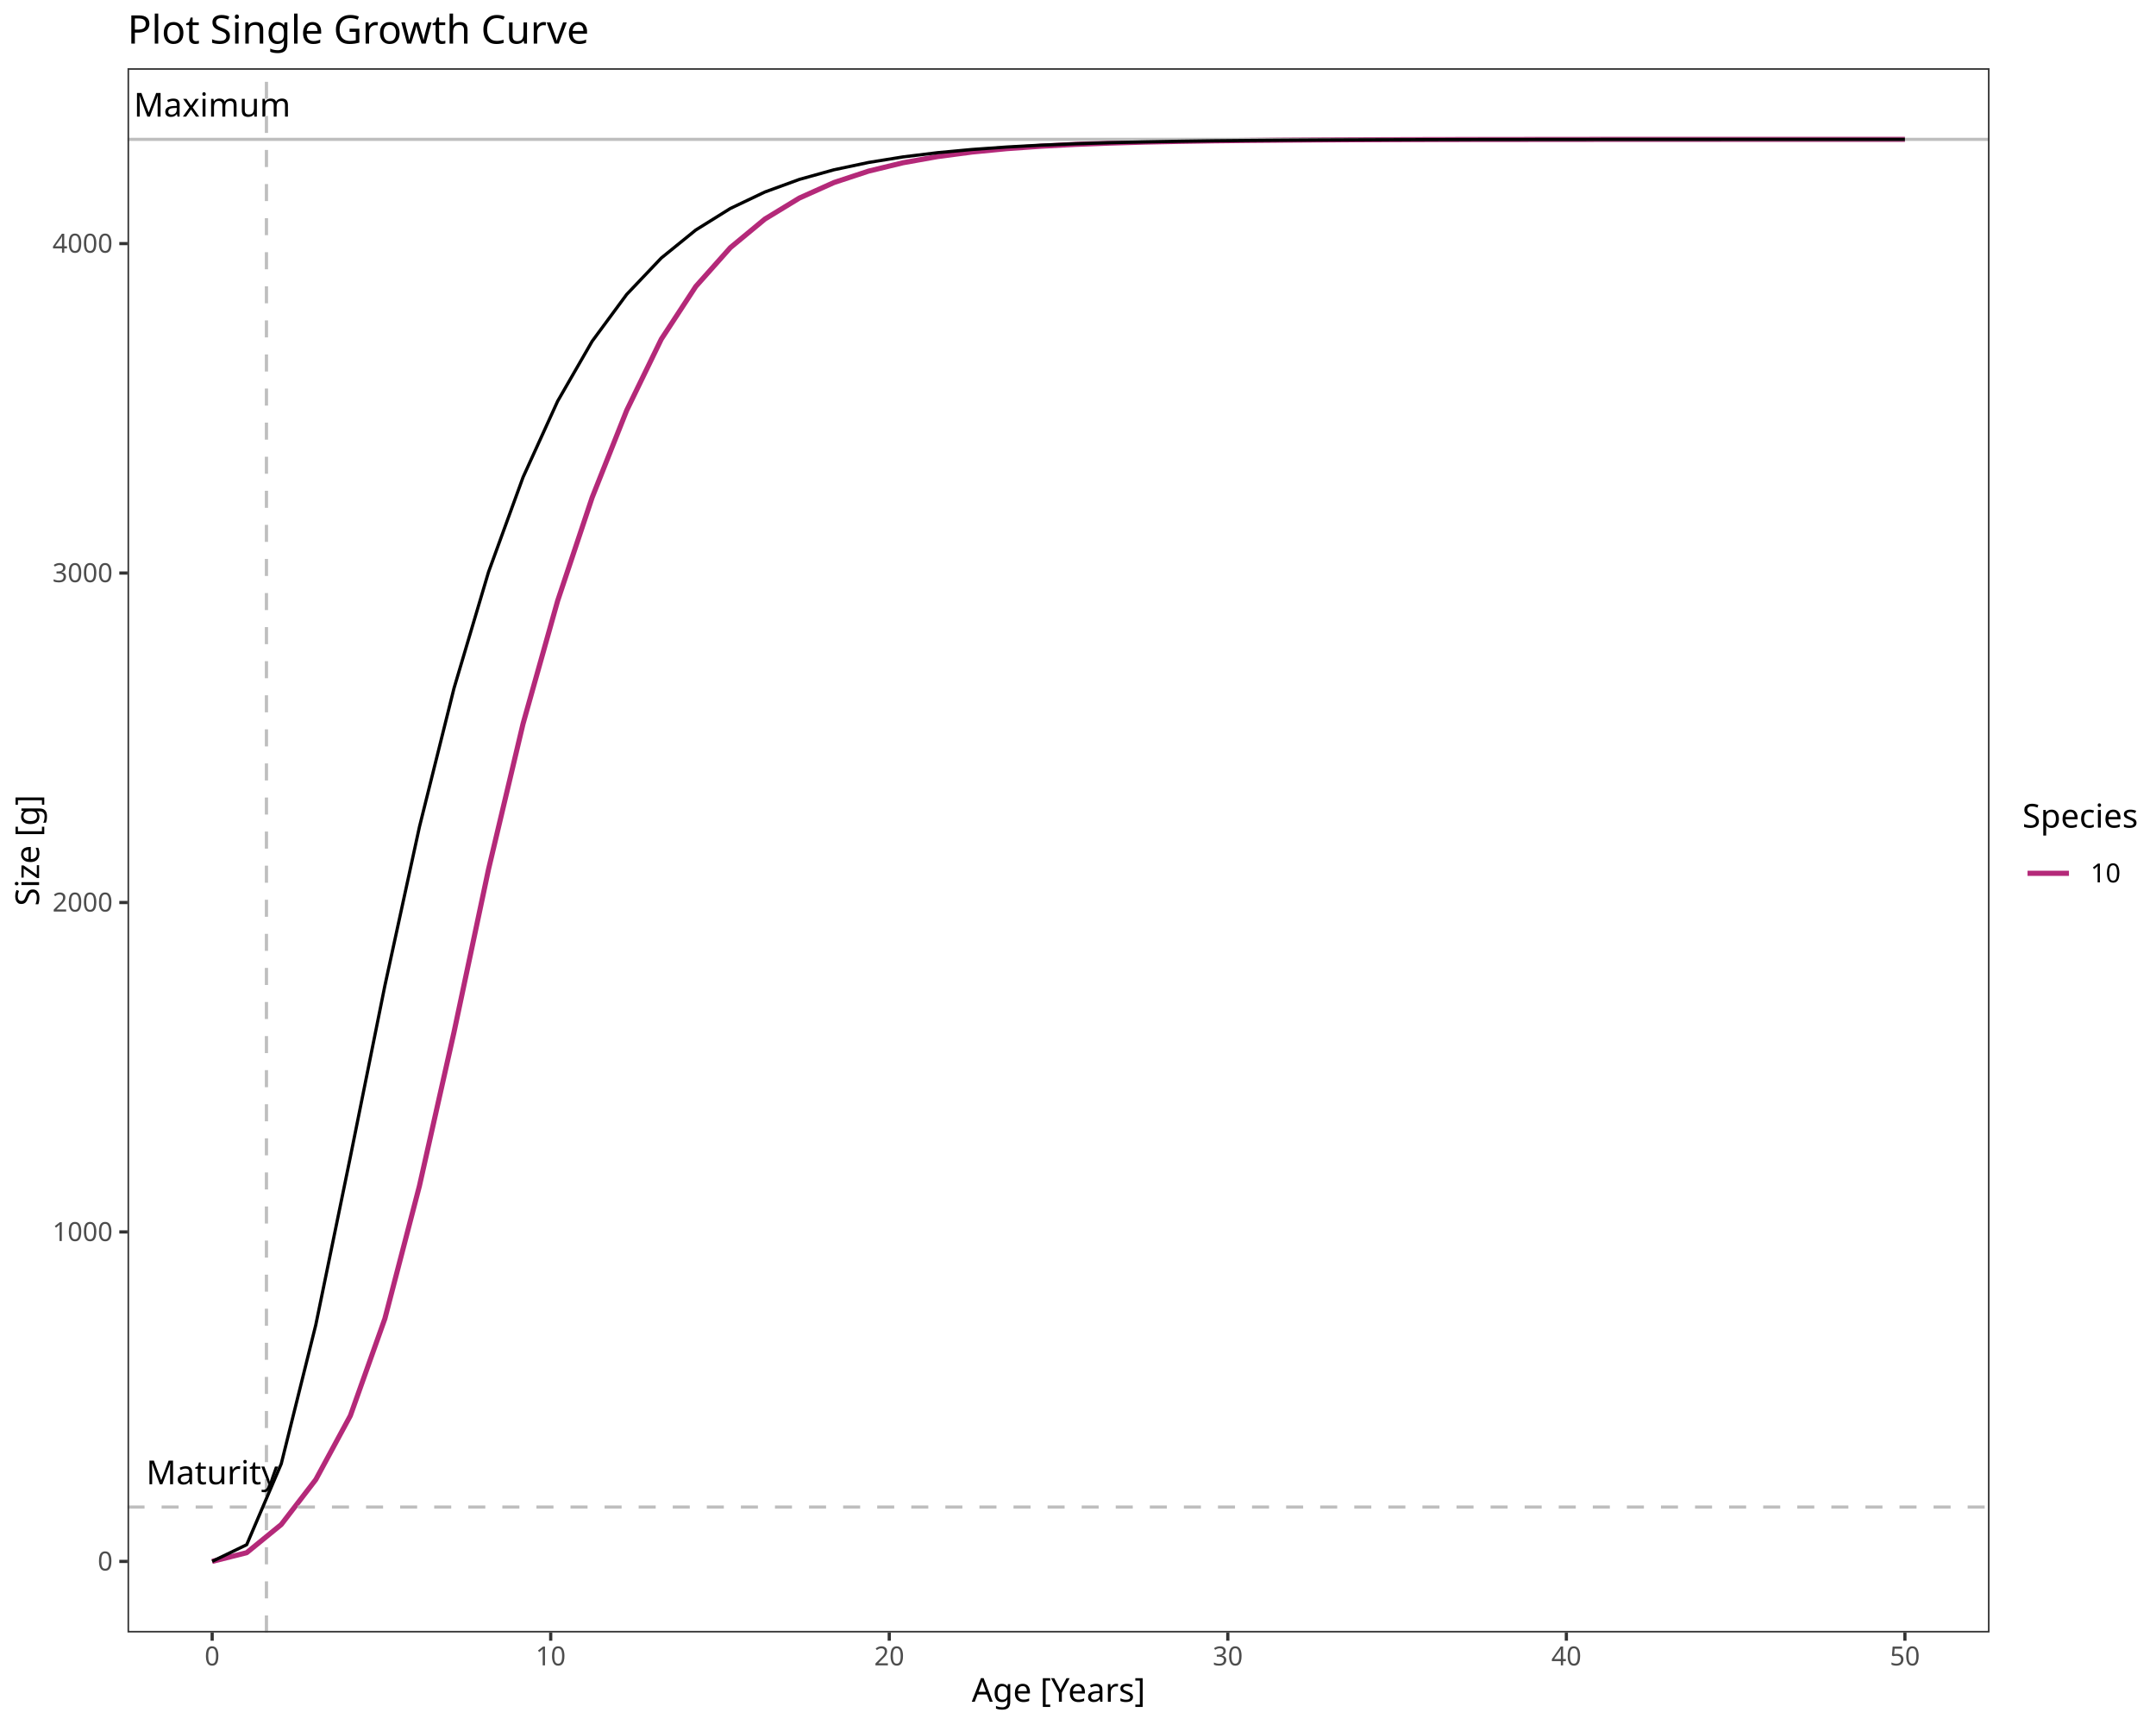
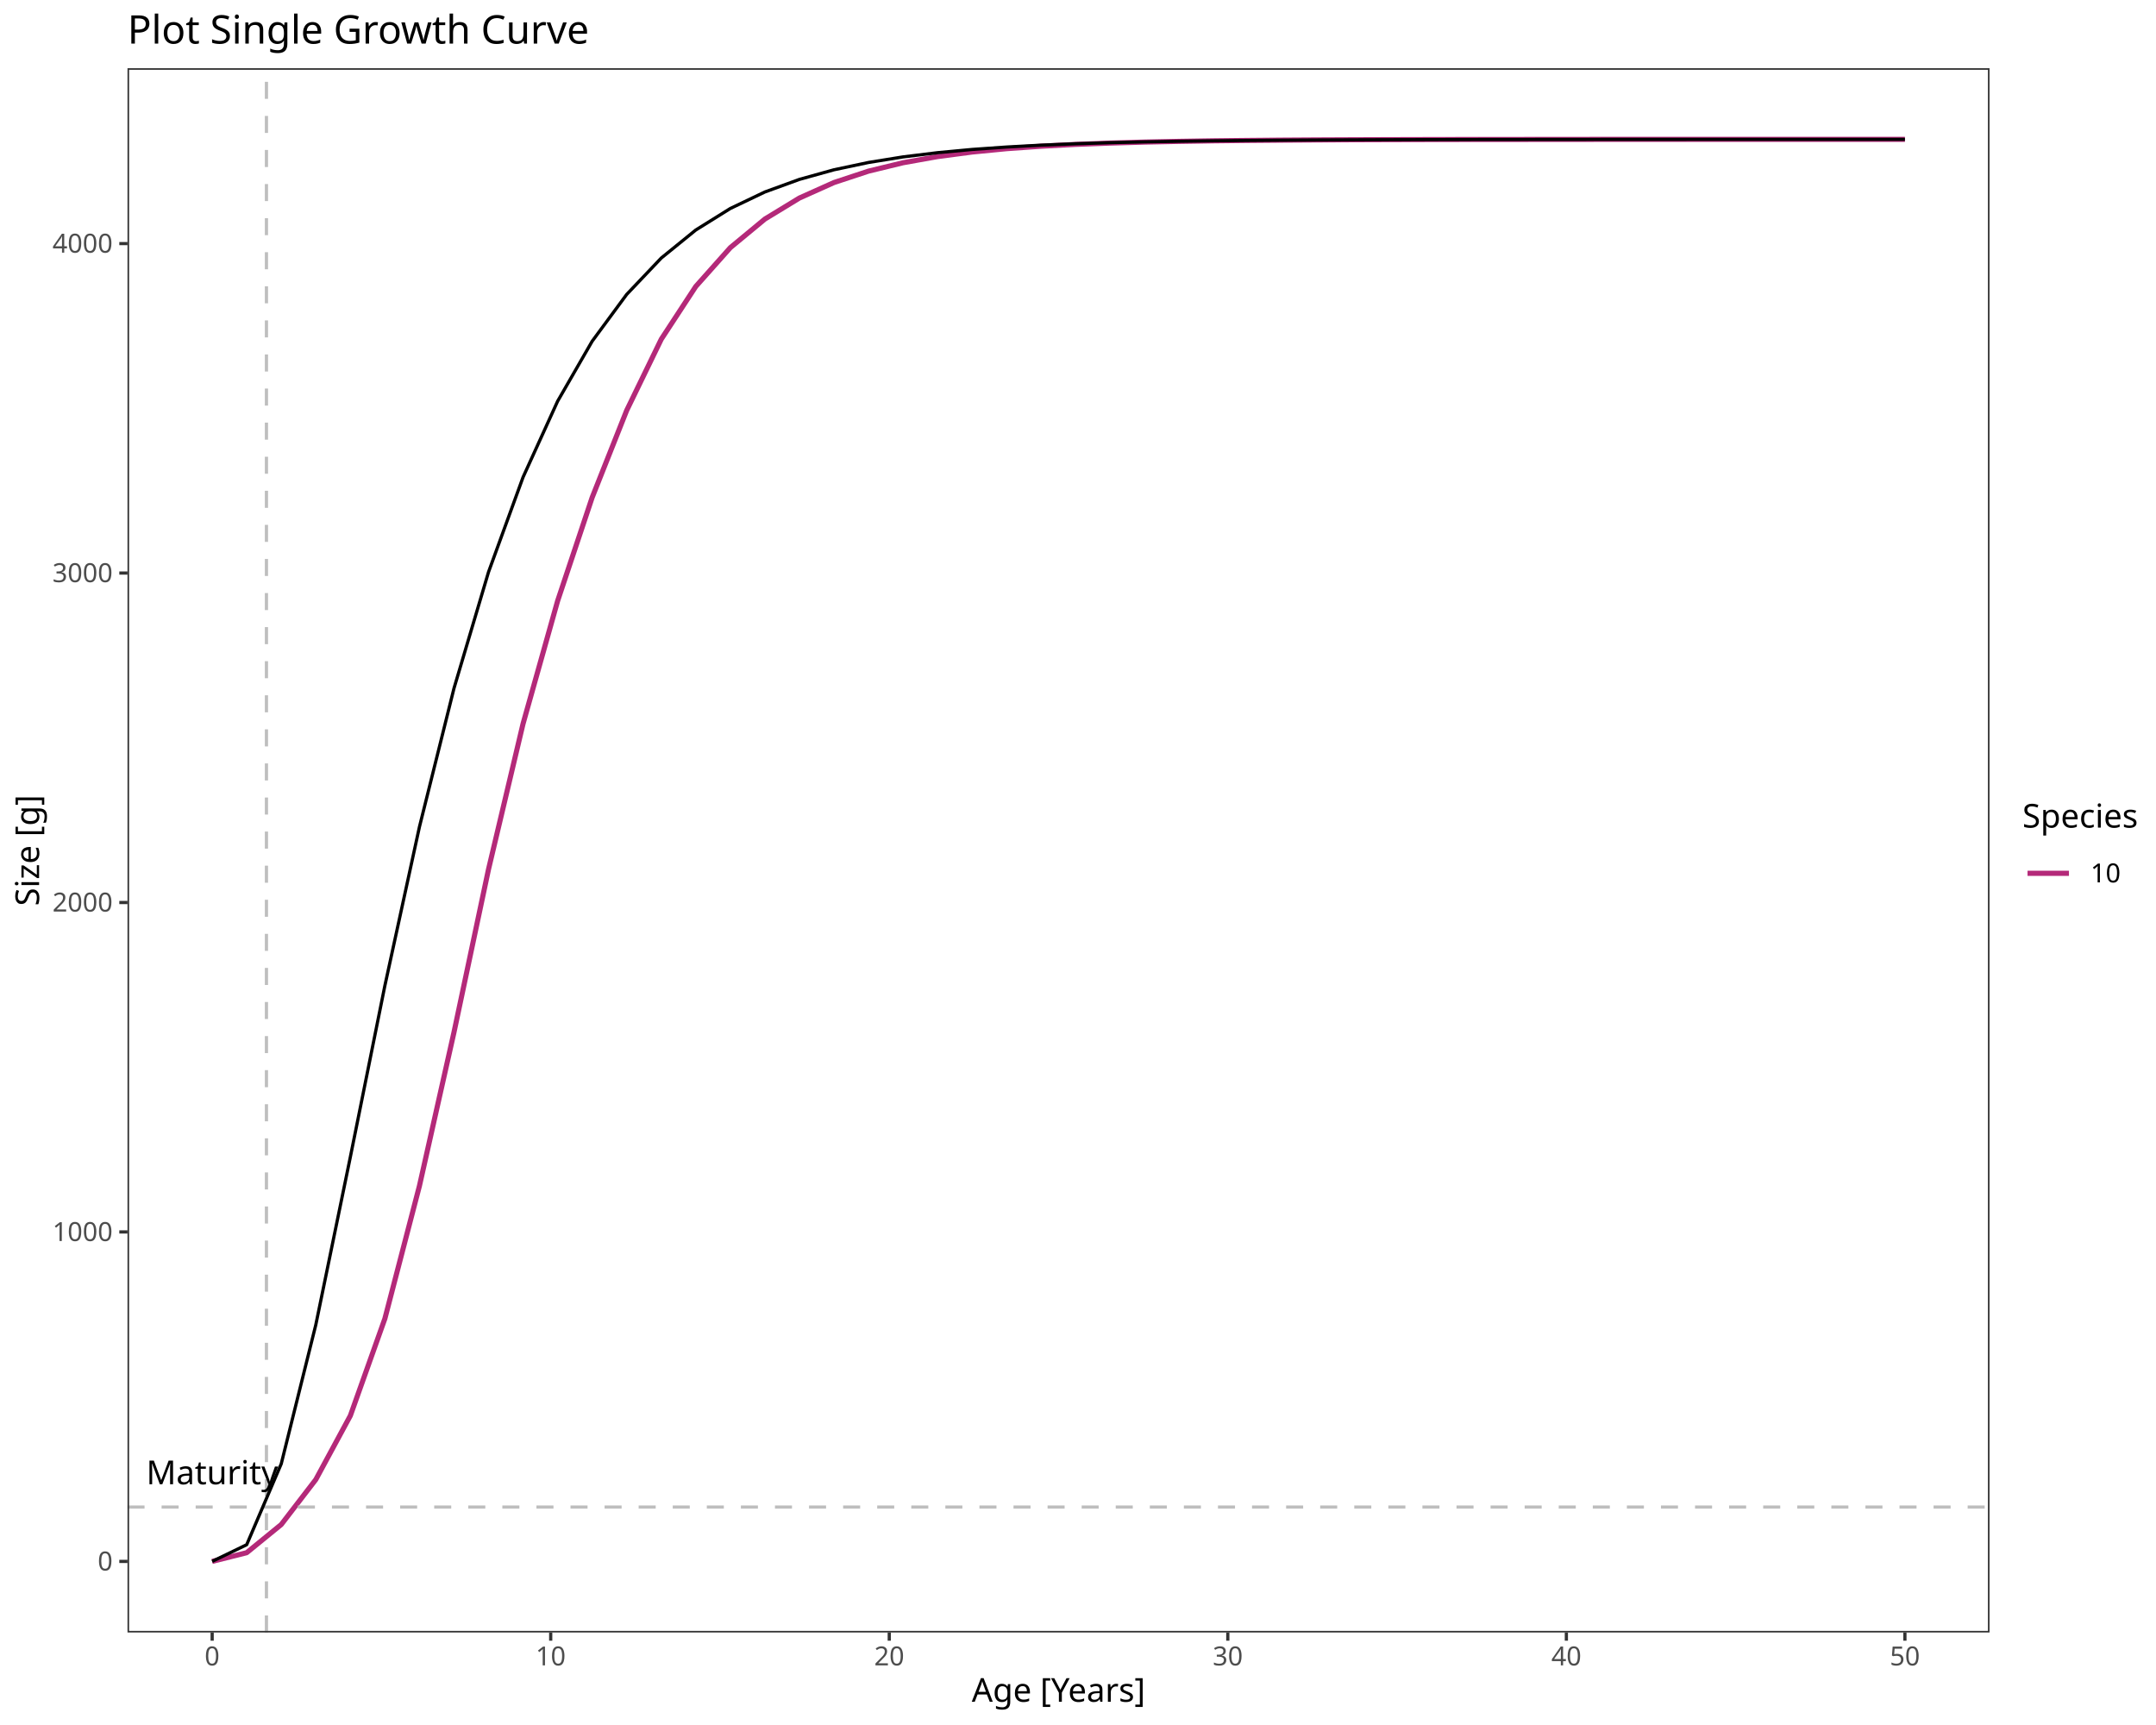
<svg xmlns="http://www.w3.org/2000/svg" class="svglite" data-engine-version="2.0" width="720.00pt" height="576.00pt" viewBox="0 0 720.00 576.00">
  <defs>
    <style type="text/css">
    .svglite line, .svglite polyline, .svglite polygon, .svglite path, .svglite rect, .svglite circle {
      fill: none;
      stroke: #000000;
      stroke-linecap: round;
      stroke-linejoin: round;
      stroke-miterlimit: 10.00;
    }
  </style>
  </defs>
  <rect width="100%" height="100%" style="stroke: none; fill: #FFFFFF;" />
  <defs>
    <clipPath id="cpMC4wMHw3MjAuMDB8MC4wMHw1NzYuMDA=">
      <rect x="0.00" y="0.00" width="720.00" height="576.00" />
    </clipPath>
  </defs>
  <g clip-path="url(#cpMC4wMHw3MjAuMDB8MC4wMHw1NzYuMDA=)">
    <rect x="0.00" y="0.00" width="720.00" height="576.00" style="stroke-width: 1.07; stroke: #FFFFFF; fill: #FFFFFF;" />
  </g>
  <defs>
    <clipPath id="cpNDIuNTh8NjY0LjQyfDIyLjc4fDU0NS4xMQ==">
      <rect x="42.58" y="22.78" width="621.83" height="522.33" />
    </clipPath>
  </defs>
  <g clip-path="url(#cpNDIuNTh8NjY0LjQyfDIyLjc4fDU0NS4xMQ==)">
    <rect x="42.58" y="22.78" width="621.83" height="522.33" style="stroke-width: 1.07; stroke: none; fill: #FFFFFF;" />
-     <polyline points="70.85,521.37 82.38,518.47 93.92,509.06 105.46,494.05 117.00,472.72 128.53,440.31 140.07,396.00 151.61,344.69 163.14,290.28 174.68,241.64 186.22,200.65 197.75,166.12 209.29,137.03 220.83,113.27 232.36,95.65 243.90,82.69 255.44,73.14 266.97,66.12 278.51,60.95 290.05,57.14 301.58,54.34 313.12,52.28 324.66,50.76 336.19,49.64 347.73,48.82 359.27,48.21 370.81,47.77 382.34,47.44 393.88,47.20 405.42,47.02 416.95,46.89 428.49,46.79 440.03,46.72 451.56,46.67 463.10,46.63 474.64,46.60 486.17,46.58 497.71,46.57 509.25,46.56 520.78,46.55 532.32,46.54 543.86,46.54 555.39,46.53 566.93,46.53 578.47,46.53 590.00,46.53 601.54,46.53 613.08,46.53 624.62,46.53 636.15,46.53 " style="stroke-width: 1.71; stroke: #B42979; stroke-linecap: butt;" />
-     <line x1="42.58" y1="46.53" x2="664.42" y2="46.53" style="stroke-width: 1.07; stroke: #BEBEBE; stroke-linecap: butt;" />
-     <text x="70.85" y="38.93" text-anchor="middle" style="font-size: 11.04px; font-family: sans;" textLength="47.86px" lengthAdjust="spacingAndGlyphs">Maximum</text>
+     <polyline points="70.85,521.37 82.38,518.47 93.92,509.06 105.46,494.05 117.00,472.71 128.53,440.31 140.07,396.00 151.61,344.69 163.14,290.28 174.68,241.64 186.22,200.65 197.75,166.12 209.29,137.03 220.83,113.27 232.36,95.65 243.90,82.69 255.44,73.14 266.97,66.12 278.51,60.95 290.05,57.14 301.58,54.34 313.12,52.28 324.66,50.76 336.19,49.64 347.73,48.82 359.27,48.21 370.81,47.77 382.34,47.44 393.88,47.20 405.42,47.02 416.95,46.89 428.49,46.79 440.03,46.72 451.56,46.67 463.10,46.63 474.64,46.60 486.17,46.58 497.71,46.57 509.25,46.56 520.78,46.55 532.32,46.54 543.86,46.54 555.39,46.53 566.93,46.53 578.47,46.53 590.00,46.53 601.54,46.53 613.08,46.53 624.62,46.53 636.15,46.53 " style="stroke-width: 1.71; stroke: #B42979; stroke-linecap: butt;" />
    <line x1="42.58" y1="503.22" x2="664.42" y2="503.22" style="stroke-width: 1.07; stroke: #BEBEBE; stroke-dasharray: 5.69,5.69; stroke-linecap: butt;" />
    <line x1="88.98" y1="545.11" x2="88.98" y2="22.78" style="stroke-width: 1.07; stroke: #BEBEBE; stroke-dasharray: 5.69,5.69; stroke-linecap: butt;" />
    <text x="70.85" y="495.62" text-anchor="middle" style="font-size: 11.04px; font-family: sans;" textLength="39.27px" lengthAdjust="spacingAndGlyphs">Maturity</text>
-     <polyline points="70.85,521.37 82.38,515.80 93.92,488.80 105.46,442.39 117.00,386.33 128.53,329.13 140.07,276.12 151.61,229.84 163.14,191.02 174.68,159.34 186.22,133.97 197.75,113.95 209.29,98.30 220.83,86.16 232.36,76.80 243.90,69.61 255.44,64.11 266.97,59.90 278.51,56.69 290.05,54.25 301.58,52.39 313.12,50.98 324.66,49.91 336.19,49.09 347.73,48.47 359.27,48.00 370.81,47.65 382.34,47.38 393.88,47.17 405.42,47.01 416.95,46.90 428.49,46.81 440.03,46.74 451.56,46.69 463.10,46.65 474.64,46.62 486.17,46.60 497.71,46.58 509.25,46.57 520.78,46.56 532.32,46.55 543.86,46.54 555.39,46.54 566.93,46.54 578.47,46.53 590.00,46.53 601.54,46.53 613.08,46.53 624.62,46.53 636.15,46.53 " style="stroke-width: 1.07; stroke-linecap: butt;" />
+     <polyline points="70.85,521.37 82.38,515.80 93.92,488.80 105.46,442.39 117.00,386.33 128.53,329.13 140.07,276.12 151.61,229.84 163.14,191.02 174.68,159.33 186.22,133.97 197.75,113.95 209.29,98.30 220.83,86.16 232.36,76.80 243.90,69.61 255.44,64.10 266.97,59.90 278.51,56.69 290.05,54.25 301.58,52.39 313.12,50.98 324.66,49.90 336.19,49.09 347.73,48.47 359.27,48.00 370.81,47.64 382.34,47.37 393.88,47.17 405.42,47.01 416.95,46.90 428.49,46.81 440.03,46.74 451.56,46.69 463.10,46.65 474.64,46.62 486.17,46.60 497.71,46.58 509.25,46.57 520.78,46.56 532.32,46.55 543.86,46.54 555.39,46.54 566.93,46.53 578.47,46.53 590.00,46.53 601.54,46.53 613.08,46.53 624.62,46.53 636.15,46.53 " style="stroke-width: 1.07; stroke-linecap: butt;" />
    <rect x="42.58" y="22.78" width="621.83" height="522.33" style="stroke-width: 1.07; stroke: #333333;" />
  </g>
  <g clip-path="url(#cpMC4wMHw3MjAuMDB8MC4wMHw1NzYuMDA=)">
    <text x="37.65" y="524.40" text-anchor="end" style="font-size: 8.80px; fill: #4D4D4D; font-family: sans;" textLength="4.89px" lengthAdjust="spacingAndGlyphs">0</text>
    <text x="37.65" y="414.39" text-anchor="end" style="font-size: 8.80px; fill: #4D4D4D; font-family: sans;" textLength="19.58px" lengthAdjust="spacingAndGlyphs">1000</text>
    <text x="37.65" y="304.38" text-anchor="end" style="font-size: 8.80px; fill: #4D4D4D; font-family: sans;" textLength="19.58px" lengthAdjust="spacingAndGlyphs">2000</text>
    <text x="37.65" y="194.38" text-anchor="end" style="font-size: 8.80px; fill: #4D4D4D; font-family: sans;" textLength="19.58px" lengthAdjust="spacingAndGlyphs">3000</text>
    <text x="37.65" y="84.37" text-anchor="end" style="font-size: 8.80px; fill: #4D4D4D; font-family: sans;" textLength="19.58px" lengthAdjust="spacingAndGlyphs">4000</text>
    <polyline points="39.84,521.37 42.58,521.37 " style="stroke-width: 1.07; stroke: #333333; stroke-linecap: butt;" />
    <polyline points="39.84,411.36 42.58,411.36 " style="stroke-width: 1.07; stroke: #333333; stroke-linecap: butt;" />
    <polyline points="39.84,301.36 42.58,301.36 " style="stroke-width: 1.07; stroke: #333333; stroke-linecap: butt;" />
    <polyline points="39.84,191.35 42.58,191.35 " style="stroke-width: 1.07; stroke: #333333; stroke-linecap: butt;" />
    <polyline points="39.84,81.34 42.58,81.34 " style="stroke-width: 1.07; stroke: #333333; stroke-linecap: butt;" />
    <polyline points="70.85,547.85 70.85,545.11 " style="stroke-width: 1.07; stroke: #333333; stroke-linecap: butt;" />
    <polyline points="183.91,547.85 183.91,545.11 " style="stroke-width: 1.07; stroke: #333333; stroke-linecap: butt;" />
    <polyline points="296.97,547.85 296.97,545.11 " style="stroke-width: 1.07; stroke: #333333; stroke-linecap: butt;" />
    <polyline points="410.03,547.85 410.03,545.11 " style="stroke-width: 1.07; stroke: #333333; stroke-linecap: butt;" />
    <polyline points="523.09,547.85 523.09,545.11 " style="stroke-width: 1.07; stroke: #333333; stroke-linecap: butt;" />
    <polyline points="636.15,547.85 636.15,545.11 " style="stroke-width: 1.07; stroke: #333333; stroke-linecap: butt;" />
    <text x="70.85" y="556.10" text-anchor="middle" style="font-size: 8.80px; fill: #4D4D4D; font-family: sans;" textLength="4.89px" lengthAdjust="spacingAndGlyphs">0</text>
    <text x="183.91" y="556.10" text-anchor="middle" style="font-size: 8.80px; fill: #4D4D4D; font-family: sans;" textLength="9.79px" lengthAdjust="spacingAndGlyphs">10</text>
    <text x="296.97" y="556.10" text-anchor="middle" style="font-size: 8.80px; fill: #4D4D4D; font-family: sans;" textLength="9.79px" lengthAdjust="spacingAndGlyphs">20</text>
    <text x="410.03" y="556.10" text-anchor="middle" style="font-size: 8.80px; fill: #4D4D4D; font-family: sans;" textLength="9.79px" lengthAdjust="spacingAndGlyphs">30</text>
    <text x="523.09" y="556.10" text-anchor="middle" style="font-size: 8.80px; fill: #4D4D4D; font-family: sans;" textLength="9.79px" lengthAdjust="spacingAndGlyphs">40</text>
    <text x="636.15" y="556.10" text-anchor="middle" style="font-size: 8.80px; fill: #4D4D4D; font-family: sans;" textLength="9.79px" lengthAdjust="spacingAndGlyphs">50</text>
    <text x="353.50" y="568.24" text-anchor="middle" style="font-size: 11.00px; font-family: sans;" textLength="57.49px" lengthAdjust="spacingAndGlyphs">Age [Years]</text>
    <text transform="translate(13.05,283.95) rotate(-90)" text-anchor="middle" style="font-size: 11.00px; font-family: sans;" textLength="36.69px" lengthAdjust="spacingAndGlyphs">Size [g]</text>
    <rect x="675.38" y="267.64" width="39.14" height="32.61" style="stroke-width: 1.07; stroke: none; fill: #FFFFFF;" />
    <text x="675.38" y="276.35" style="font-size: 11.00px; font-family: sans;" textLength="39.14px" lengthAdjust="spacingAndGlyphs">Species</text>
    <rect x="675.38" y="282.97" width="17.28" height="17.28" style="stroke-width: 1.07; stroke: none; fill: #FFFFFF;" />
    <line x1="677.10" y1="291.61" x2="690.93" y2="291.61" style="stroke-width: 1.71; stroke: #B42979; stroke-linecap: butt;" />
    <text x="698.14" y="294.64" style="font-size: 8.80px; font-family: sans;" textLength="9.79px" lengthAdjust="spacingAndGlyphs">10</text>
    <text x="42.58" y="14.56" style="font-size: 13.20px; font-family: sans;" textLength="148.21px" lengthAdjust="spacingAndGlyphs">Plot Single Growth Curve</text>
  </g>
</svg>
